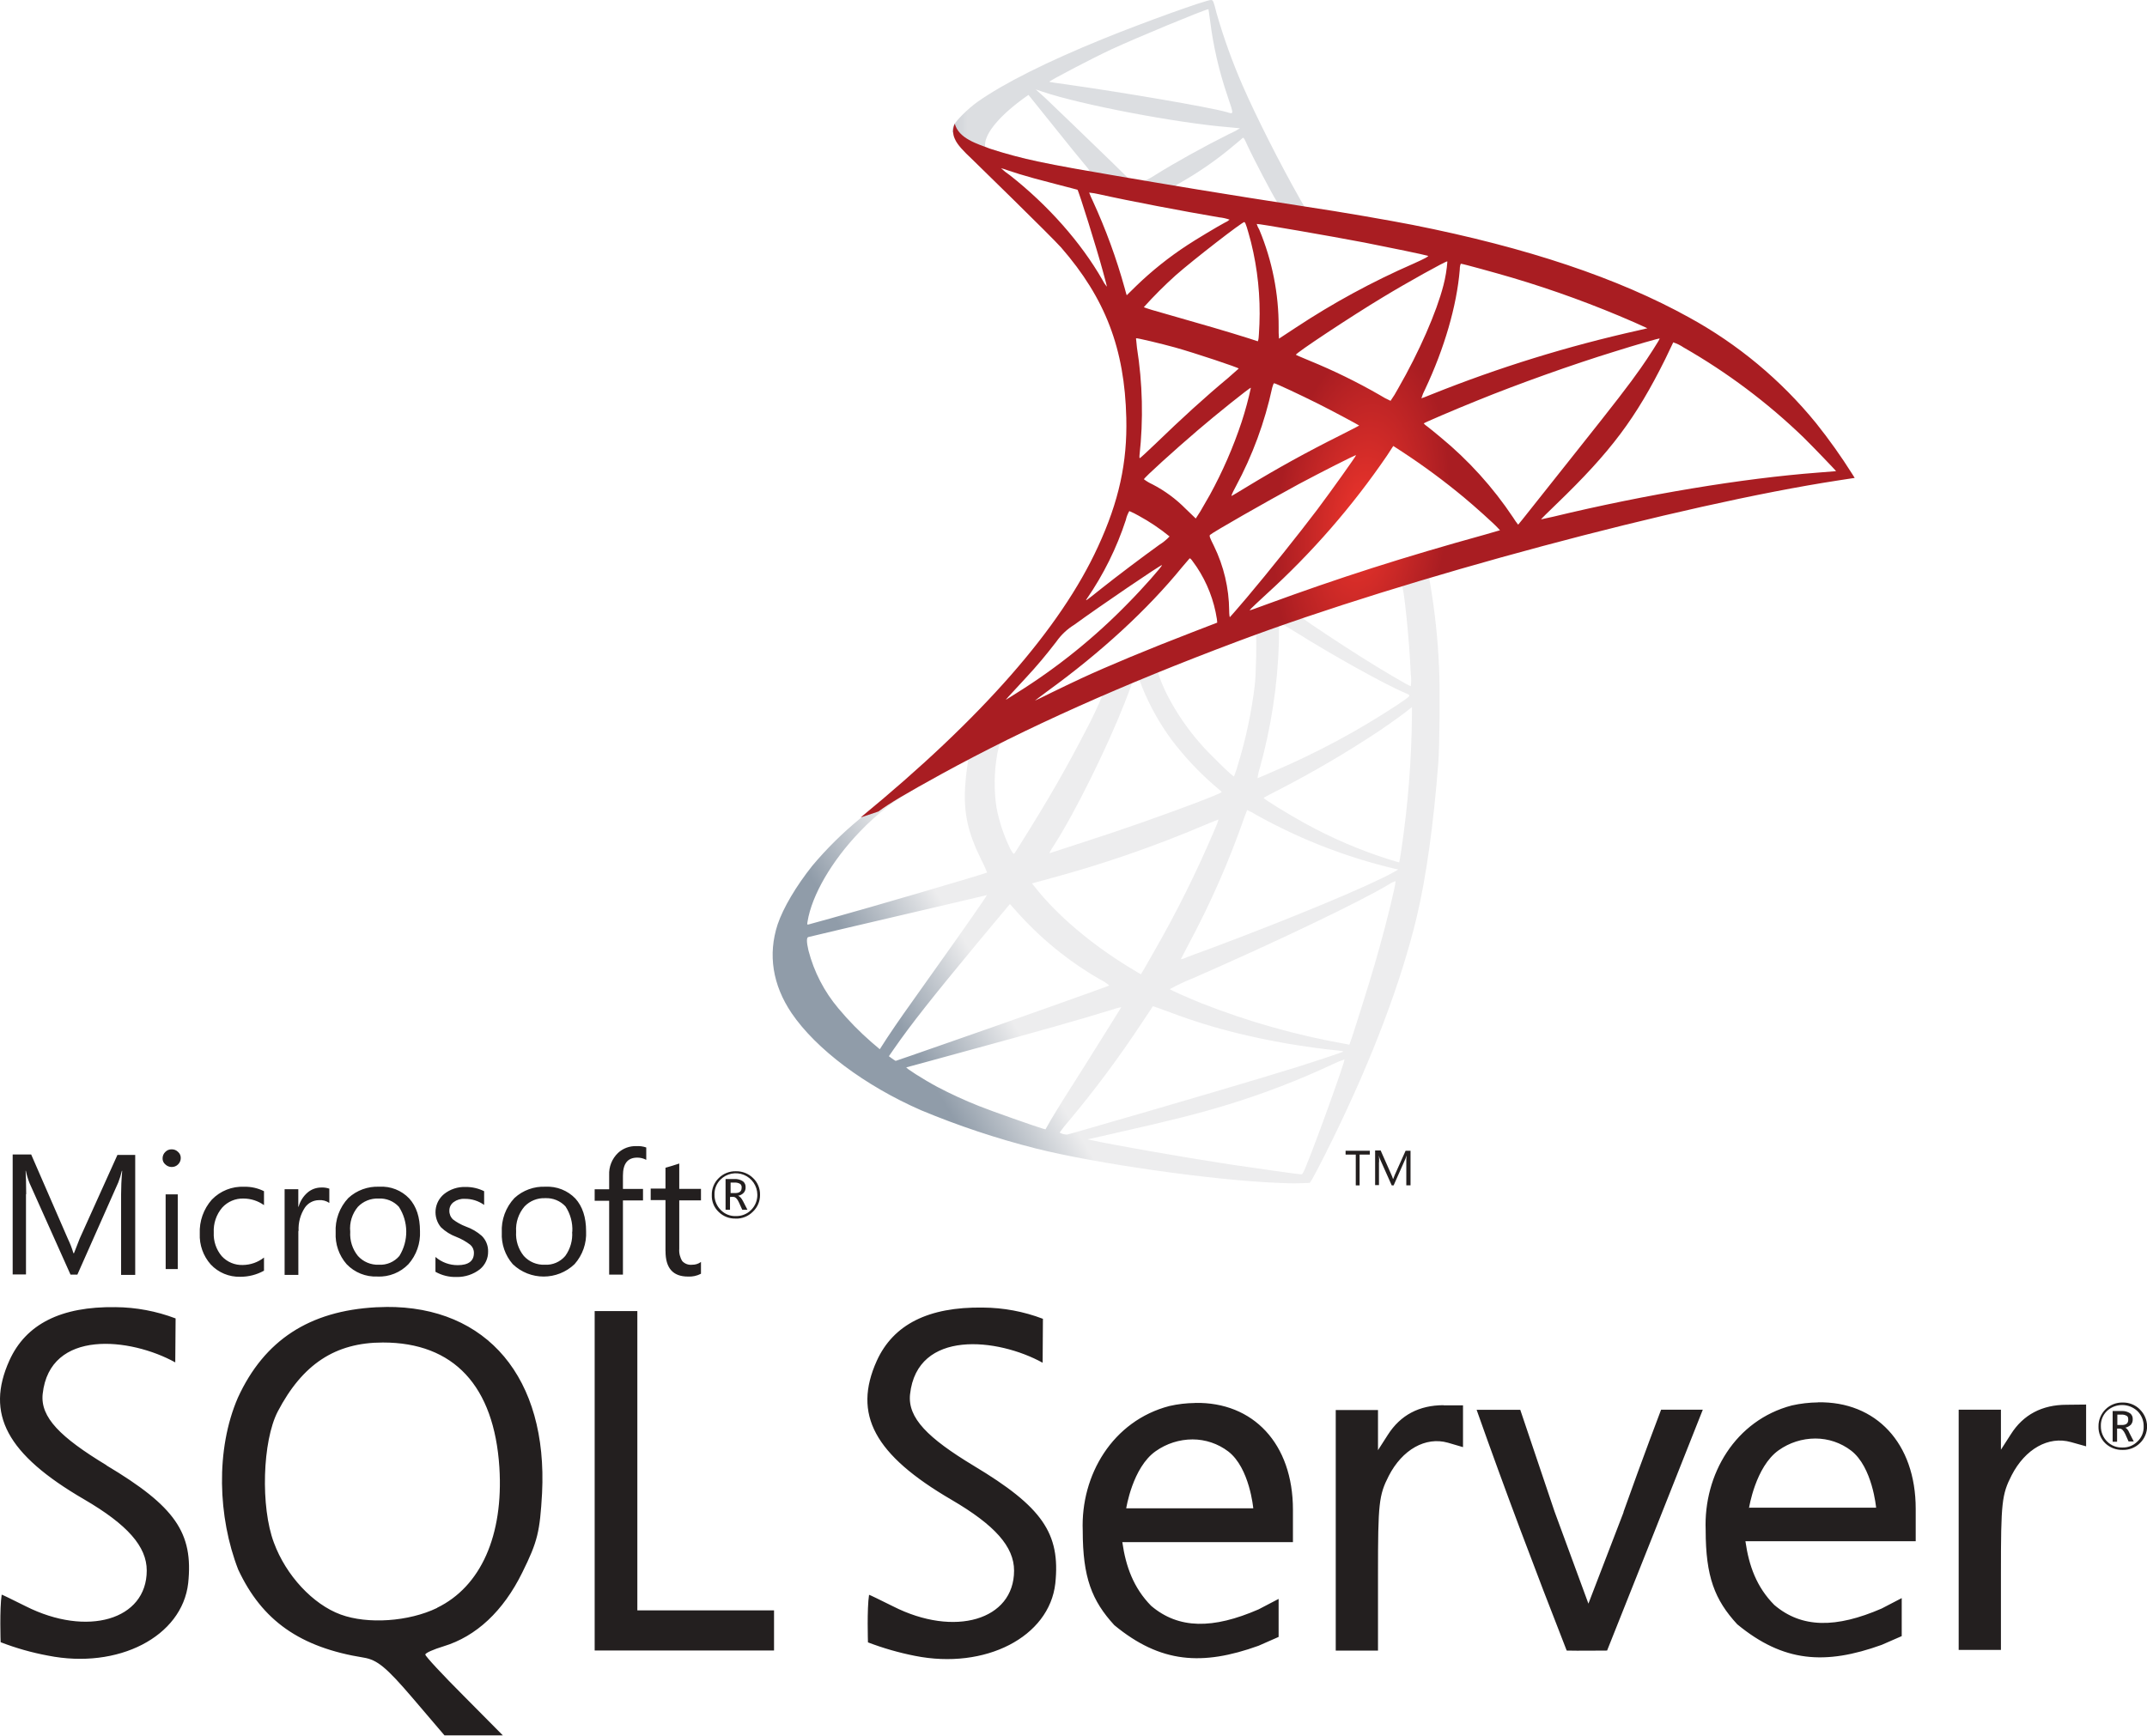
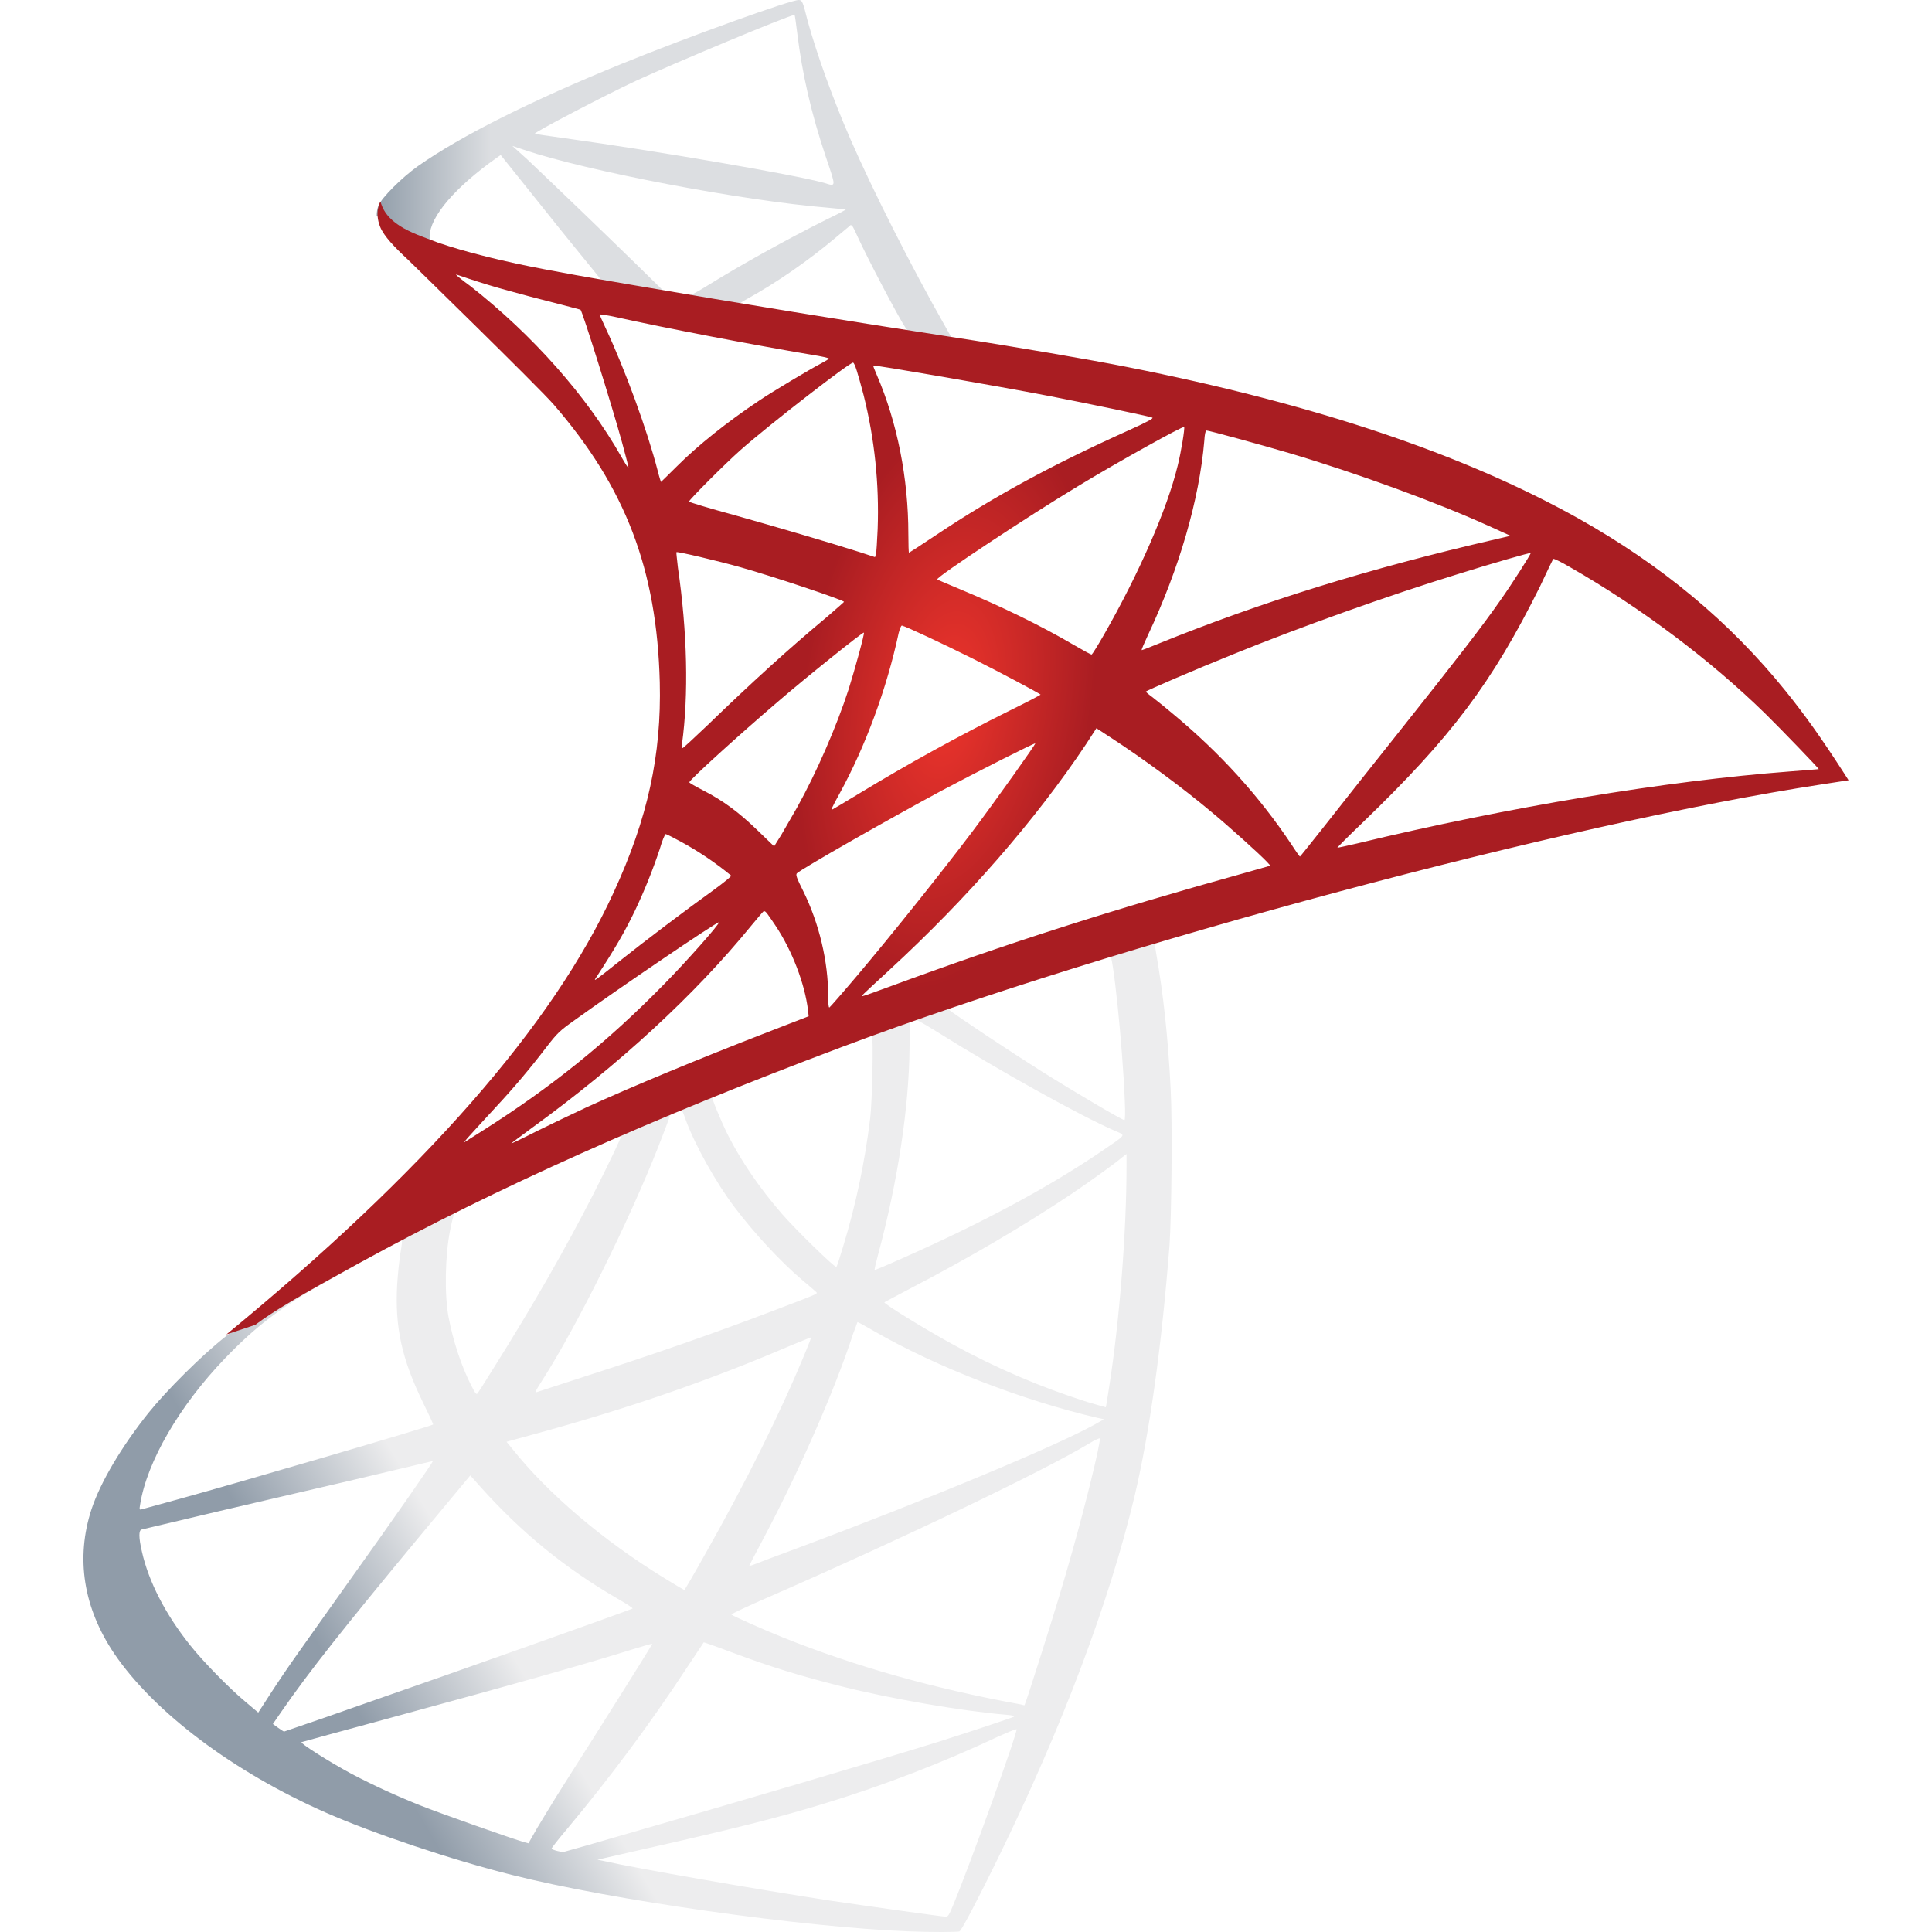
- <svg xmlns="http://www.w3.org/2000/svg" id="Layer_1" data-name="Layer 1" viewBox="0 0 508.13 410.82">
+ <svg xmlns="http://www.w3.org/2000/svg" viewBox="0 0 128 128">
  <defs>
-     <style>.cls-1{fill:url(#linear-gradient);}.cls-2{fill:url(#linear-gradient-2);}.cls-3{fill:url(#radial-gradient);}.cls-4{fill:#231f1f;}</style>
-     <linearGradient id="linear-gradient" x1="-10326.4" y1="-8442.14" x2="-10155.5" y2="-8543.12" gradientTransform="translate(1451.21 1254.9) scale(0.12)" gradientUnits="userSpaceOnUse">
+     <linearGradient id="a" x1="-2901.952" x2="-2061.249" y1="923.573" y2="1420.331" gradientTransform="matrix(.01102 0 0 -.01102 56.808 125.521)" gradientUnits="userSpaceOnUse">
      <stop offset="0" stop-color="#909ca9" />
      <stop offset="1" stop-color="#ededee" />
    </linearGradient>
-     <linearGradient id="linear-gradient-2" x1="-10322.56" y1="-10345.3" x2="-10185.06" y2="-10345.3" gradientTransform="translate(1451.21 1254.9) scale(0.12)" gradientUnits="userSpaceOnUse">
+     <linearGradient id="b" x1="-2882.7" x2="-2206.249" y1="10288.81" y2="10288.81" gradientTransform="matrix(.01102 0 0 -.01102 56.808 125.521)" gradientUnits="userSpaceOnUse">
      <stop offset="0" stop-color="#939fab" />
      <stop offset="1" stop-color="#dcdee1" />
    </linearGradient>
-     <radialGradient id="radial-gradient" cx="-3411.78" cy="-6056.26" r="182.56" gradientTransform="matrix(-0.11, -0.02, 0.03, -0.23, 128.7, -1338.2)" gradientUnits="userSpaceOnUse">
+     <radialGradient id="c" cx="-14217.448" cy="7277.705" r="898.12" gradientTransform="matrix(-.01059 -.0016 -.00321 .02118 -64.462 -130.43)" gradientUnits="userSpaceOnUse">
      <stop offset="0" stop-color="#ee352c" />
      <stop offset="1" stop-color="#a91d22" />
    </radialGradient>
  </defs>
-   <path class="cls-1" d="M344.5,130.81l-56.12,18.32-48.82,21.55-13.66,3.61c-3.47,3.31-7.12,6.66-11.07,10.05-4.32,3.73-8.35,7.13-11.45,9.59a85.76,85.76,0,0,0-11.11,11c-3.86,4.84-6.91,10-8.23,13.92-2.33,7.12-1.19,14.33,3.31,21,5.77,8.48,17.26,17.14,30.67,23a195.68,195.68,0,0,0,27,9c14.38,3.64,42.2,7.59,57.52,8.18a64.49,64.49,0,0,0,7.42,0c.34-.21,2.71-4.75,5.47-10.39,9.42-19.21,16.2-37.24,19.89-52.64,2.21-9.33,3.95-21.75,5.09-36.47.3-4.12.43-17.9.17-22.57a158.16,158.16,0,0,0-2.12-19.89,4.75,4.75,0,0,1-.13-1.74c.17-.13.68-.3,7.6-2.29l-1.4-3.31Zm-12.81,7.51c.51,0,1.86,13,2.2,21.25a10.83,10.83,0,0,1,0,2.88c-.34,0-7.17-4-12-7.08-4.25-2.67-12.3-8-13.58-9-.42-.3-.38-.34,3.1-1.53C317.22,142.81,331.22,138.32,331.69,138.32Zm-28.59,9.42c.38,0,1.36.55,3.69,2,8.74,5.47,20.61,12.09,25.7,14.29,1.57.68,1.74.43-1.86,2.89a185.13,185.13,0,0,1-29.14,15.65c-2.08.93-3.82,1.65-3.86,1.65a10.57,10.57,0,0,1,.51-2.33,125.38,125.38,0,0,0,4.54-29.82c0-4.24,0-4.24.42-4.37-.08.05,0,.05,0,.05ZM297.2,150c.26.26.09,9.76-.25,12.35a107.7,107.7,0,0,1-3.9,18.45,27.48,27.48,0,0,1-1,3c-.17.21-6-5.48-7.89-7.68a57.51,57.51,0,0,1-7.8-11.37,36.11,36.11,0,0,1-2.38-5.77c.68-.46,23-9.12,23.2-9Zm-27.74,10.9a.14.14,0,0,1,.13.05,7.64,7.64,0,0,1,.64,1.52,57.53,57.53,0,0,0,7,12.6,71.21,71.21,0,0,0,9.8,10.56c1,.85,1.95,1.66,2.07,1.78s.34.22-6.57,2.85c-8,3-16.75,6.1-26.76,9.33-2.39.77-4.78,1.54-7.17,2.33-.38.13-.26-.09.85-1.82,5-7.77,12.51-23,16.75-33.77.72-1.86,1.44-3.73,1.57-4.15a1.54,1.54,0,0,1,.93-1.11,4.81,4.81,0,0,1,.72-.17ZM261,164.4a91.69,91.69,0,0,1-4.15,8.78c-4.12,8-8.62,15.91-14.64,25.5-1,1.65-2,3.18-2.12,3.35s-.3.21-1-1.11a38.72,38.72,0,0,1-3.27-9.84,39.54,39.54,0,0,1,.21-12.64c.55-2.63.51-2.58,1.78-3.22,5.43-2.76,23-11,23.16-10.82Zm73.17,3v1.78a231.58,231.58,0,0,1-2.5,31.9c-.26,1.66-.47,3-.51,3.06s-1.23-.34-2.68-.77A109.72,109.72,0,0,1,309,195c-4.11-2.25-10.09-5.94-9.92-6.11s1.82-1,3.9-2.08a249.32,249.32,0,0,0,23.2-13.62c2.59-1.73,6.49-4.53,7.34-5.3l.68-.51ZM229,179.93c.17,0,.13.34-.13,1.86-.17,1.11-.38,3.14-.46,4.54-.35,6.2.67,10.78,3.73,17a33.57,33.57,0,0,1,1.48,3.23c-.3.25-28.37,8.48-37.2,10.9l-5.09,1.4c-.29.08-.34,0-.21-.68,1-6.24,5.73-14.38,12.34-21.25a55.2,55.2,0,0,1,14-10.69c4.33-2.46,11-6.15,11.49-6.32,0,0,0,0,.09,0Zm66.17,11.83a17.7,17.7,0,0,1,2.29,1.23,127.49,127.49,0,0,0,32.49,12.64l1,.21-1.36.77c-5.64,3.14-24.17,10.86-43.13,17.94-2.76,1-5.47,2-6,2.25a2.79,2.79,0,0,1-1,.29s.77-1.52,1.74-3.35a208.67,208.67,0,0,0,13.36-30.41c.34-.8.55-1.53.6-1.57ZM288.38,194a11,11,0,0,1-.72,1.95,267.9,267.9,0,0,1-14.72,29.65c-1.57,2.8-2.88,5.05-2.92,5.05s-1.32-.77-2.85-1.7c-9-5.52-17-12.3-22.18-18.88l-.76-.93,3.86-1.06a279,279,0,0,0,37.24-12.85C287,194.52,288.34,194,288.38,194Zm41.91,14.63h0c0,1-2.12,9.71-3.9,16-1.49,5.31-2.76,9.46-5.09,16.8-1,3.22-1.91,5.9-1.95,5.9a3.32,3.32,0,0,1-.56-.13,177.31,177.31,0,0,1-34.48-9.71c-3-1.19-7.21-3.1-7.46-3.31a47.42,47.42,0,0,1,5.68-2.68c19.3-8.44,39.32-18,46.19-22.14a5.65,5.65,0,0,1,1.57-.76Zm-96.75,3.31c.08.08-5.3,7.85-12.85,18.41-2.63,3.69-5.69,8-6.83,9.63S211,244.1,210,245.63l-1.78,2.76-1.91-1.62a70.43,70.43,0,0,1-7.89-8.05,34.77,34.77,0,0,1-7.08-13.7c-.47-2-.47-3.06-.05-3.18.64-.17,12-2.85,22.57-5.31,5.89-1.35,12.72-3,15.18-3.56s4.46-1.06,4.5-1.06ZM239,214l1.36,1.52a79.45,79.45,0,0,0,19.89,16.29,11.09,11.09,0,0,1,2.29,1.49c-.3.21-26.21,9.41-38.22,13.57-6.74,2.37-12.3,4.28-12.34,4.28a7.42,7.42,0,0,1-.85-.55l-.76-.55,1.23-1.78c4-5.77,9-12.09,19.89-25.24l7.51-9Zm33.85,24.22c0-.05,1.9.63,4.19,1.48a137,137,0,0,0,15.74,4.88,175,175,0,0,0,23.8,4.11c.93.09,1.44.17,1.27.3s-6.53,2.25-11.11,3.69c-7.3,2.29-29.57,8.87-47.72,14.08-3.35,1-6.24,1.78-6.41,1.83a3.4,3.4,0,0,1-1.82-.47,31.38,31.38,0,0,1,2.25-2.84,252.31,252.31,0,0,0,17.22-23.16c1.4-2.12,2.59-3.86,2.59-3.9Zm-7.47.21s-3,4.88-8.23,13.19c-2.25,3.52-4.75,7.51-5.64,8.91s-2.12,3.48-2.84,4.66l-1.23,2.17-.64-.17c-1.52-.43-12.26-4.2-15.1-5.35a102.55,102.55,0,0,1-9.88-4.54c-3.39-1.82-7.63-4.54-7.3-4.62.09,0,5.9-1.61,12.9-3.52,18.58-5.05,28.88-8,35.63-10.09a16.59,16.59,0,0,1,2.33-.64Zm52.81,12.38h0c.17.43-6.7,19.52-9.2,25.54-.56,1.36-.77,1.69-1.06,1.65-.73,0-10.69-1.44-16.76-2.33-10.56-1.61-28.29-4.71-32.74-5.73l-1-.21,6.32-1.44c13.57-3.06,20.1-4.71,26.72-6.75a187.87,187.87,0,0,0,25-9.62,21.25,21.25,0,0,1,2.72-1.11Z" />
-   <path class="cls-2" d="M286.64,0c-.93-.12-16,5.3-25.7,9.25-13.11,5.34-23.29,10.43-29.56,14.84-2.34,1.66-5.26,4.59-5.73,5.73a3.92,3.92,0,0,0-.25,1.44l5.68,5.39L244.61,41l32.19,5.76,36.82,6.32.38-3.18c-.13,0-.21,0-.34,0l-4.83-.76-1-1.74c-5-8.82-10.52-19.77-13.74-27.15A139.4,139.4,0,0,1,287.92,3.1c-.73-2.89-.81-3.05-1.28-3.1ZM286,2.17H286s.21,1.23.38,2.63a89.15,89.15,0,0,0,4.11,17.85c1.57,4.67,1.57,4.41-.25,3.86C285.92,25.32,266.54,22,252.5,20c-2.25-.29-4.16-.59-4.16-.63-.17-.17,10.14-5.56,14.68-7.68C268.83,9,284.78,2.38,286,2.17Zm-40.88,19,1.65.55c9,3.05,31.6,7.38,44.07,8.4,1.4.12,2.59.25,2.63.25a20.4,20.4,0,0,1-2.67,1.4c-6,3-12.64,6.7-17.22,9.55a18.07,18.07,0,0,1-2.76,1.52c-.17,0-1.06-.17-2-.29l-1.7-.26-4.24-4.16c-7.47-7.25-13.32-12.85-15.57-15Zm-1.7,1.31,6,7.47c3.27,4.11,6.57,8.14,7.3,9a13.08,13.08,0,0,1,1.27,1.66c-.17.12-8.65-1.53-13.15-2.55s-6.53-1.57-9.37-2.46l-2.34-.76v-.6c.05-2.84,3.65-7.08,9.76-11.41l.55-.38Zm50.81,10.18c.17,0,.38.38.89,1.53,1.45,3.18,5.94,11.75,7,13.4.34.55.94.6-5-.38-14.38-2.33-19-3.1-19-3.18a4.47,4.47,0,0,1,1-.64,83.23,83.23,0,0,0,12.94-9c1-.8,1.86-1.57,2-1.69s.13-.13.17-.09Z" />
-   <path class="cls-3" d="M226,29.23a4.2,4.2,0,0,0,0,3.69c.56,1.35,2.17,3,4,4.71,0,0,18.88,18.4,21.17,21,10.43,12,15,23.93,15.39,40.3.26,10.52-1.74,19.76-6.7,30.49-8.82,19.26-27.44,40.51-56.16,64.09l4.2-1.4c2.72-2,6.41-4.19,15.06-8.95,20-10.94,42.46-21,70-31.34,39.7-14.93,105-32.41,142.13-38.09l3.86-.59-.59-.94a132.23,132.23,0,0,0-8.53-12,101.83,101.83,0,0,0-30.11-25.07C383,65.87,361.5,58.62,334.28,53.23c-5.14-1-16.42-3-25.58-4.36-19.43-3-32-5.09-45.81-7.47-5-.85-12.39-2.12-17.31-3.18a110.31,110.31,0,0,1-11.23-3c-3.06-1.19-7.47-2.38-8.4-6Zm10.94,10.6a11.8,11.8,0,0,1,1.61.51c1.61.55,3.69,1.19,6.15,1.87q2.79.76,5.6,1.48c2.55.64,4.67,1.23,4.71,1.23.3.3,4.58,14,6,19.26.55,2,1,3.69.94,3.69a8.58,8.58,0,0,1-1.07-1.66c-5-8.74-12.8-17.6-21.88-24.73a17.46,17.46,0,0,1-2.08-1.65Zm20.87,5.77a17.49,17.49,0,0,1,2.29.38c7.21,1.61,20.15,4.07,28.42,5.47A10.51,10.51,0,0,1,291,52a3.92,3.92,0,0,1-1.15.72c-1.4.73-7,4.08-8.9,5.35a81.9,81.9,0,0,0-12,9.58c-1.23,1.23-2.29,2.25-2.29,2.25s-.25-.72-.46-1.61a137.12,137.12,0,0,0-7.6-20.78,19.77,19.77,0,0,1-.84-1.95c0,.08,0,0,0,0Zm36.73,7c.25.08.68,1.52,1.53,4.71a69.19,69.19,0,0,1,2,19.42c-.08,1.78-.17,3.44-.25,3.65l-.13.42-2.2-.72c-4.54-1.44-11.92-3.6-18.24-5.38-3.61-1-6.53-1.87-6.53-2a101.94,101.94,0,0,1,7.5-7.5c4.29-3.78,15.91-12.77,16.29-12.64Zm2.93.42c.12-.13,17.56,2.89,25.49,4.41,5.89,1.15,14.46,2.93,15,3.14.26.09-.64.6-3.48,1.87a184.15,184.15,0,0,0-27.78,15.1c-2.16,1.44-4,2.63-4,2.63a24.52,24.52,0,0,1-.08-2.72,59.39,59.39,0,0,0-4.58-23.07A5.9,5.9,0,0,1,297.42,53Zm45.08,8.91a31.47,31.47,0,0,1-.93,5.6C340,73.85,335.93,83.22,330.88,92a27.12,27.12,0,0,1-1.78,2.89,19,19,0,0,1-2.54-1.36,137.88,137.88,0,0,0-16.63-8.14c-1.7-.72-3.18-1.32-3.22-1.4-.3-.26,13.36-9.29,20.57-13.62,5.72-3.48,15.05-8.65,15.22-8.48Zm3.23.51c.38,0,8.1,2.12,12.13,3.31a248.52,248.52,0,0,1,28.88,10.56l3.1,1.4-2.16.51a316.14,316.14,0,0,0-48.91,15.14c-1.23.51-2.33.93-2.42.93a11.51,11.51,0,0,1,.89-2.16c4.54-9.63,7.47-19.68,8.19-28.25,0-.81.17-1.44.3-1.44ZM268.87,80.08c.13-.12,6,1.28,9.21,2.17,4.83,1.35,15.09,4.79,15.09,5,0,0-1.14,1-2.5,2.21-5.55,4.62-10.9,9.5-17.3,15.69-1.91,1.83-3.52,3.31-3.61,3.31s-.12-.25-.08-.59a95.8,95.8,0,0,0-.6-25.58C269,81.14,268.83,80.12,268.87,80.08Zm123.9.13c.08.08-2.72,4.5-4.5,7-2.54,3.65-6.28,8.48-14.72,19.09-4.45,5.59-9.46,11.91-11.11,14s-3.1,3.91-3.14,3.91a16.32,16.32,0,0,1-1.19-1.7,87.42,87.42,0,0,0-17.18-19c-1.27-1.06-2.67-2.21-3.13-2.54a4.23,4.23,0,0,1-.85-.73c0-.12,7.21-3.22,12.68-5.42,9.59-3.91,22.65-8.57,32.45-11.58,5.13-1.62,10.6-3.19,10.69-3.1Zm3.26.85a9.51,9.51,0,0,1,2.42,1.19,143.51,143.51,0,0,1,28.38,21.29c2.24,2.2,7.8,8,7.71,8s-2,.17-4.24.34c-17.85,1.36-40.71,5.14-62.69,10.44-1.48.34-2.8.63-2.88.63s1.57-1.65,3.65-3.64C381.27,106.89,387.17,99,394.12,85c1-2.07,1.83-3.85,1.91-4Zm-94.46,9.67c.6.13,6.11,2.71,10.27,4.79,3.82,1.91,9.54,5,9.84,5.22,0,0-2,1.1-4.5,2.33-8,4-14.8,7.76-21.93,12.09-2,1.23-3.73,2.25-3.77,2.25s-.13-.17,1-2.25a88.92,88.92,0,0,0,8.61-23.37c.17-.64.34-1.06.46-1.06Zm-5.51,1a81.3,81.3,0,0,1-2.21,8.18,104.43,104.43,0,0,1-7.5,17.22c-.68,1.19-1.7,2.93-2.25,3.91L283,122.75l-2.38-2.29a31.11,31.11,0,0,0-7.89-5.81,10.78,10.78,0,0,1-2-1.19c0-.34,7.25-6.91,12.81-11.66,4-3.44,12.38-10.18,12.51-10Zm33.72,13.87,2.08,1.35a160.2,160.2,0,0,1,14.63,10.82c2.42,2,7.08,6.19,8,7.21l.51.55-3.44,1c-19.43,5.38-34.44,10.18-52,16.62-1.95.72-3.6,1.32-3.73,1.32s-.47.21,3.9-3.82a185.87,185.87,0,0,0,28.5-32.74l1.49-2.29Zm-8.87,2.2c.09.09-5.72,8.27-9.2,12.9-4.16,5.51-11.54,14.76-16.63,20.78-2.12,2.5-3.94,4.58-4,4.62s-.17-.59-.17-1.57a35.58,35.58,0,0,0-3.6-15.27c-1-2-1.15-2.41-.93-2.63.8-.72,13.15-7.76,20.95-12,5.26-2.8,13.49-7,13.61-6.87ZM267.3,121a19.56,19.56,0,0,1,2.21,1.1A47.12,47.12,0,0,1,276.8,127a12.23,12.23,0,0,1-2.46,2c-4,2.88-10.13,7.51-13.7,10.35-3.73,3-3.86,3.05-3.43,2.42a72.78,72.78,0,0,0,9.24-18.67,7.29,7.29,0,0,1,.85-2.16Zm14.3,11.2c.21,0,.46.34,1.61,2A30.67,30.67,0,0,1,288,146.55l.08.85-5.81,2.24c-10.39,4-20,8-26.47,11-1.82.85-5,2.37-7.08,3.39s-3.77,1.87-3.77,1.83,1.31-1,2.92-2.21c12.69-9.2,23.67-19.3,31.9-29.39.89-1.06,1.7-2,1.78-2.08ZM275,133.78c.17.17-4.66,5.64-8,9A140.64,140.64,0,0,1,240.71,164l-2.55,1.61c-.29.17.09-.25,4.5-5,2.8-3,4.92-5.56,7.34-8.7a14.39,14.39,0,0,1,4.24-4C260.47,143.37,274.85,133.61,275,133.78Z" />
-   <path class="cls-4" d="M91.35,309.41c-.78,0-1.57.07-2.34.07-15.8.85-26.46,7.8-32.7,21.38-5.33,12.29-4.74,28.34.06,40.7C62,383.64,71,390,86.08,392.42c3.19.52,5.33,2.27,11.51,9.49l7.6,8.91H119l-9.17-9.25c-5.07-5.07-9.17-9.48-9.17-9.87s1.94-1.23,4.29-1.95c7.74-2.34,14.16-8.32,18.66-17.48,3.64-7.36,4.16-9.63,4.68-18.78,1.37-27.25-13-44.28-36.92-44.09Zm12.09,71.25c-6.71,3.25-16.45,3.9-22.81,1.56-6.57-2.41-12.94-9.24-15.8-17-3.19-8.45-2.73-24.05.91-31.07,5.85-11.18,13.59-16.33,24.89-16.33,16.78,0,26.32,10.28,27.56,29.58,1,16.12-4.41,28.21-14.74,33.22Zm238.23-48c-5.79,0-10.22,2.34-13.2,7l-2.34,3.65v-9.5h-10v56.95h10v-18.2c0-16.65.21-18.59,2.54-23.15,3.2-6.24,8.72-9.36,14-7.87l3.58,1.05V332.7h-4.62v0Zm-58.82-.52a28.49,28.49,0,0,0-6.11.72c-13.4,3.5-21,16.32-20.49,29.51,0,11.05,2.15,16.57,7.48,22.37,10.92,9,20.8,9.67,34.13,4.87,2.27-1,4.75-2.09,4.75-2.09v-9L297.86,381c-10.79,4.69-18.91,4.69-25.42-.84-4.15-4.22-6-9.29-6.82-15.08H306v-7.68c0-15.65-9.42-25.53-23.14-25.28Zm-16.32,25s1.49-9.76,7-13.6a15.15,15.15,0,0,1,8.71-2.78,14,14,0,0,1,8.45,2.85c5.07,3.9,5.92,13.46,5.92,13.46h-30.1v.07ZM25.18,346.86C14.32,340.28,9.51,335.54,10.1,330c1.68-15.47,20.8-13.33,31.38-7.47l.08-10.41a41,41,0,0,0-14.24-2.67c-12.87-.19-21.19,4-25.09,12.61-5.72,12.68-.65,22.23,17.67,32.89,10.29,6,14.83,11.18,14.83,16.85,0,11.7-14.11,15.79-28.66,8.45-3-1.5-5.54-2.74-5.67-2.74-.52,3.32-.25,11.26-.25,11.26a62.81,62.81,0,0,0,11.18,3.17c16.64,3.32,31.78-4.49,33.21-17.16,1.24-11.9-3.06-18.14-19.36-27.88ZM430.27,332a30,30,0,0,0-6.19.72c-13.38,3.5-20.92,16.32-20.4,29.52,0,11,2.14,16.5,7.47,22.29,10.92,9,20.8,9.69,34.19,4.87,2.27-1,4.74-2.07,4.74-2.07v-9l-4.75,2.47c-10.8,4.68-18.93,4.68-25.41-.85-4.18-4.22-6-9.23-6.83-15.08h40.3v-7.68c0-15.58-9.43-25.47-23.14-25.21Zm-16.33,25s1.51-9.75,7-13.66a15.06,15.06,0,0,1,8.7-2.79,13.91,13.91,0,0,1,8.46,2.86c5.07,3.9,5.92,13.52,5.92,13.52H414V357ZM230.45,347c-10.86-6.56-15.66-11.32-15.07-16.91,1.68-15.48,20.79-13.33,31.38-7.48l.07-10.4a40.54,40.54,0,0,0-14.24-2.66c-12.86-.19-21.18,4-25.09,12.62-5.71,12.67-.58,22.22,17.69,32.88,10.27,6,14.81,11.11,14.81,16.78,0,11.7-14.1,15.85-28.66,8.44-3-1.49-5.51-2.72-5.66-2.72-.52,3.32-.26,11.26-.26,11.26A68,68,0,0,0,216.53,392c16.65,3.33,31.8-4.47,33.23-17.14C251,363,246.7,356.75,230.45,347Zm258.64-14.44c-5.78,0-10.26,2.34-13.19,7l-2.34,3.64v-9.48h-10V390.6h10V372.4c0-16.64.2-18.59,2.53-23.14,3.21-6.24,8.72-9.36,14.05-7.86l3.58,1v-9.89ZM150.84,346.66V310.38h-10.1v80.35h42.45v-9.49H150.84V346.66ZM384.25,358l-8.32,21.64-8-21.76-8.13-24.13H349.47c6.7,19,14,38.29,21.32,57,3.18.07,6.37,0,9.56,0l11.23-28.21L403,333.73h-9.87s-4.36,11.44-8.91,24.24ZM174.09,288.49a5.52,5.52,0,0,0,4.1-1.64,5.4,5.4,0,0,0,1.69-4,5.32,5.32,0,0,0-1.69-4,5.63,5.63,0,0,0-4-1.57,5.54,5.54,0,0,0-4.1,1.63,5.41,5.41,0,0,0-1.63,4,5.22,5.22,0,0,0,1.63,4,5.48,5.48,0,0,0,4,1.57Zm-3.57-9.24a5.11,5.11,0,0,1,8.72,3.58,5,5,0,0,1-1.49,3.63,4.89,4.89,0,0,1-3.58,1.43,4.73,4.73,0,0,1-3.58-1.43,5,5,0,0,1-1.49-3.63A4.82,4.82,0,0,1,170.52,279.25Zm2.4,4.1h.66c.46,0,.92.45,1.3,1.3l.79,1.75h1.23l-1-1.95c-.4-.78-.79-1.24-1.24-1.36a2.43,2.43,0,0,0,1.36-.72,1.81,1.81,0,0,0,.44-1.3,1.66,1.66,0,0,0-.58-1.38,3.28,3.28,0,0,0-2.09-.57h-2.07v7.28h1.05v-3Zm0-3.39h.91a2.33,2.33,0,0,1,1.37.33,1,1,0,0,1,.32.91c0,.84-.53,1.24-1.49,1.24h-1.12V280ZM6.2,282.7c0-2.53-.08-4.42-.14-5.53h.06A16.66,16.66,0,0,0,7,280.11l9.69,21.64h1.62L28,279.91a19.78,19.78,0,0,0,.84-2.73h.08c-.19,2.16-.26,4-.26,5.53v19.11H32v-28.4H27.79l-8.91,19.75c-.33.79-.78,2-1.37,3.51h-.13a22.13,22.13,0,0,0-1.3-3.37l-8.7-20H3v28.4H6.15v-19Zm33,.05h2.87v17.69H39.21Zm1.44-6.48a2.05,2.05,0,0,0,1.49-.6,2.08,2.08,0,0,0,.65-1.49,1.86,1.86,0,0,0-.65-1.49,2.05,2.05,0,0,0-1.5-.6,2,2,0,0,0-1.49.6,2.08,2.08,0,0,0-.66,1.49,1.78,1.78,0,0,0,.66,1.49,2.15,2.15,0,0,0,1.49.6Zm21.84,24.56v-3.12a8.26,8.26,0,0,1-5,1.76,6.46,6.46,0,0,1-5-2.09,8.07,8.07,0,0,1-1.89-5.59,8.44,8.44,0,0,1,2-5.91,6.56,6.56,0,0,1,5.07-2.14,8.36,8.36,0,0,1,4.82,1.56V282a9.87,9.87,0,0,0-4.68-1.05A10,10,0,0,0,50.13,284a11.42,11.42,0,0,0-2.85,8.05,10.33,10.33,0,0,0,2.59,7.29,9.22,9.22,0,0,0,7,2.92,11.45,11.45,0,0,0,5.59-1.43Zm8.19-9.43a9.19,9.19,0,0,1,1.49-5.52,4.08,4.08,0,0,1,3.32-1.76,3.8,3.8,0,0,1,2.46.66V281.4a5,5,0,0,0-1.94-.27,5,5,0,0,0-3.13,1.12,6.83,6.83,0,0,0-2.2,3.43H70.6v-4.15H67.36v20.28h3.25V291.4Zm18.66,10.81a9.62,9.62,0,0,0,7.34-2.94,11,11,0,0,0,2.73-7.8c0-3.31-.84-5.85-2.54-7.74a9,9,0,0,0-7.08-2.79,10.15,10.15,0,0,0-7.34,2.67,11.06,11.06,0,0,0-3,8.18,10.55,10.55,0,0,0,2.59,7.48,9.46,9.46,0,0,0,7.28,2.93Zm-4.62-16.52a6.37,6.37,0,0,1,4.87-1.95,6.06,6.06,0,0,1,4.82,1.95,10.87,10.87,0,0,1,.12,11.64,5.93,5.93,0,0,1-4.87,2.08,6.32,6.32,0,0,1-4.94-2.08,8.25,8.25,0,0,1-1.82-5.73,7.93,7.93,0,0,1,1.82-5.91Zm28.92,14.75a5.31,5.31,0,0,0,1.89-4.16,5.05,5.05,0,0,0-1.49-3.7,11.4,11.4,0,0,0-3.78-2.21,12.12,12.12,0,0,1-3.05-1.69,2.76,2.76,0,0,1-.85-2.09,2.45,2.45,0,0,1,1-2,4,4,0,0,1,2.61-.78,7.71,7.71,0,0,1,4.62,1.44V282a9.57,9.57,0,0,0-4.36-1,7.72,7.72,0,0,0-5.14,1.69,5.57,5.57,0,0,0-.72,7.85,10.52,10.52,0,0,0,3.64,2.28,13.51,13.51,0,0,1,3.32,1.88,2.49,2.49,0,0,1,.84,1.94c0,1.89-1.3,2.87-3.83,2.87a8,8,0,0,1-5.27-1.94v3.51a9.55,9.55,0,0,0,5,1.23,8.76,8.76,0,0,0,5.59-1.88Zm15.47-19.5a10.18,10.18,0,0,0-7.34,2.67,11.1,11.1,0,0,0-3,8.18,10.6,10.6,0,0,0,2.59,7.48,10.58,10.58,0,0,0,14.63,0,10.87,10.87,0,0,0,2.73-7.79c0-3.32-.85-5.86-2.53-7.74a9.16,9.16,0,0,0-7.08-2.8Zm6.31,10.66a8.72,8.72,0,0,1-1.63,5.73,5.91,5.91,0,0,1-4.87,2.08,6.32,6.32,0,0,1-4.94-2.08,8.25,8.25,0,0,1-1.82-5.73,8.36,8.36,0,0,1,2-6,6.41,6.41,0,0,1,4.88-1.95,6.16,6.16,0,0,1,4.8,1.95,9.91,9.91,0,0,1,1.62,6Zm8.78,10.15h3.24V284.19h4.75v-2.73h-4.75v-3.13c0-2.85,1.11-4.28,3.39-4.28a4.45,4.45,0,0,1,2.13.53v-2.93a5.94,5.94,0,0,0-2.34-.32,6.05,6.05,0,0,0-4.35,1.62,6.82,6.82,0,0,0-2.09,5.26v3.33h-3.43v2.73h3.43v17.49Zm13.32-5.54c0,4,1.75,6,5.33,6a5.89,5.89,0,0,0,3.06-.67v-2.79a3.4,3.4,0,0,1-2.09.66,2.75,2.75,0,0,1-2.33-.85,4.78,4.78,0,0,1-.72-2.92V284.18h5.14v-2.73h-5.14v-6c-1.12.38-2.22.71-3.26,1v4.93H154v2.73h3.5v12Zm348.87,37.38a5.61,5.61,0,0,0-4-1.56,5.59,5.59,0,0,0-5.73,5.66,5.35,5.35,0,0,0,1.62,4,5.74,5.74,0,0,0,4.1,1.56,5.59,5.59,0,0,0,4.1-1.62,5.49,5.49,0,0,0,1.68-4,5.64,5.64,0,0,0-1.75-4Zm-.53,7.68a4.78,4.78,0,0,1-3.57,1.41,4.84,4.84,0,0,1-3.58-1.41,5.07,5.07,0,0,1-1.49-3.65,4.78,4.78,0,0,1,1.43-3.58,5.29,5.29,0,0,1,7.21,0,4.91,4.91,0,0,1,1.49,3.58A4.67,4.67,0,0,1,505.86,341.27ZM502.94,338a2.79,2.79,0,0,0,1.37-.71,1.86,1.86,0,0,0,.44-1.32,1.64,1.64,0,0,0-.58-1.36,3.29,3.29,0,0,0-2.08-.57H500v7.27h1.05V338.2h.64c.45,0,.9.45,1.3,1.3l.78,1.75H505l-1-1.95c-.34-.85-.73-1.24-1.12-1.36Zm-.71-.65h-1.12v-2.46H502a2.24,2.24,0,0,1,1.37.32c.26.19.32.44.32.91,0,.84-.52,1.23-1.49,1.23ZM320.87,280.62h.91v-7.28h2.41v-.91h-5.73v.91h2.41v7.28Zm5.52-5.47a11.49,11.49,0,0,0-.06-1.62,4.25,4.25,0,0,0,.26.84l2.79,6.25h.45l2.8-6.31c.08-.19.14-.44.26-.78-.06.65-.06,1.17-.06,1.57v5.51h1v-8.18h-1.17l-2.53,5.65c-.06.2-.26.59-.39,1h-.07a6.82,6.82,0,0,0-.38-1l-2.53-5.72h-1.31v8.2h.91v-5.47Z" />
+   <path fill="url(#a)" d="m79.363 59.755-25.634 8.37-22.3 9.842-6.24 1.648a135.666 135.666 0 0 1-5.057 4.592c-1.976 1.704-3.816 3.255-5.23 4.378-1.57 1.24-3.895 3.565-5.077 5.038-1.764 2.209-3.158 4.553-3.759 6.355-1.066 3.255-.542 6.549 1.511 9.591 2.636 3.875 7.886 7.828 14.008 10.52 3.12 1.377 8.37 3.14 12.324 4.127 6.567 1.667 19.278 3.47 26.272 3.74 1.414.059 3.313.059 3.39 0 .156-.097 1.241-2.17 2.501-4.746 4.3-8.778 7.4-17.012 9.087-24.046 1.007-4.262 1.801-9.939 2.324-16.662.136-1.88.194-8.177.078-10.308-.175-3.487-.485-6.316-.97-9.086-.077-.408-.096-.776-.057-.796.077-.057.31-.135 3.468-1.046l-.639-1.51zm-5.851 3.43c.233 0 .852 5.947 1.007 9.706.039.795.02 1.318-.02 1.318-.154 0-3.274-1.84-5.501-3.236-1.938-1.22-5.62-3.661-6.2-4.127-.195-.135-.176-.155 1.413-.697 2.693-.91 9.088-2.965 9.3-2.965zm-13.06 4.3c.175 0 .62.252 1.686.911 3.991 2.5 9.417 5.523 11.742 6.53.716.31.794.193-.853 1.318-3.526 2.402-7.924 4.766-13.31 7.149-.95.426-1.745.755-1.764.755-.039 0 .078-.484.233-1.065 1.297-4.825 2.034-9.707 2.073-13.621.02-1.938.02-1.938.194-1.996-.04.02-.02.02 0 .02zm-2.692 1.027c.116.117.038 4.457-.117 5.639a49.361 49.361 0 0 1-1.782 8.428c-.213.717-.407 1.318-.446 1.356-.078.097-2.732-2.5-3.604-3.507-1.511-1.744-2.693-3.487-3.565-5.192-.445-.872-1.143-2.577-1.085-2.635.31-.214 10.521-4.166 10.599-4.089zm-12.672 4.98c.019 0 .038 0 .058.019.039.039.175.35.291.698.62 1.685 2.014 4.165 3.216 5.754 1.318 1.744 3.042 3.605 4.476 4.825.465.387.891.755.949.813.116.117.155.097-3.004 1.299-3.66 1.395-7.652 2.79-12.225 4.262a609.837 609.837 0 0 0-3.274 1.066c-.175.058-.116-.04.387-.834 2.267-3.544 5.715-10.5 7.653-15.422.33-.853.66-1.705.718-1.899.077-.271.174-.368.425-.504.136-.038.272-.077.33-.077zM41.213 75.1c.058.039-.93 2.112-1.899 4.01-1.88 3.663-3.933 7.267-6.684 11.646-.466.755-.91 1.453-.97 1.53-.096.136-.134.097-.445-.503-.659-1.299-1.201-2.965-1.492-4.496-.29-1.511-.232-4.146.098-5.774.25-1.2.232-1.181.813-1.472 2.48-1.26 10.502-5.018 10.58-4.941zm33.422 1.357v.813c0 4.321-.465 10.25-1.143 14.57-.116.756-.213 1.376-.232 1.396 0 0-.562-.155-1.22-.349a49.985 49.985 0 0 1-8.914-3.817c-1.88-1.027-4.61-2.713-4.533-2.79.019-.02.833-.446 1.782-.95 3.798-1.976 7.44-4.107 10.599-6.22 1.182-.794 2.964-2.072 3.351-2.421zm-48.05 5.734c.077 0 .057.155-.059.853a27.507 27.507 0 0 0-.213 2.072c-.155 2.83.31 4.923 1.705 7.79.388.794.698 1.453.678 1.472-.135.117-12.962 3.876-16.992 4.98-1.201.33-2.247.62-2.325.639-.136.04-.155.02-.097-.31.446-2.848 2.616-6.568 5.639-9.707 2.014-2.093 3.623-3.313 6.374-4.882 1.976-1.124 5.018-2.81 5.25-2.887 0-.02.02-.02.04-.02zm30.225 5.406c.02-.02.484.233 1.046.562 4.147 2.403 9.92 4.631 14.841 5.774l.446.097-.62.349c-2.576 1.434-11.044 4.96-19.704 8.195-1.26.465-2.5.93-2.732 1.027-.233.097-.446.155-.446.135 0-.02.349-.697.794-1.53 2.422-4.534 4.863-10.056 6.104-13.892.155-.368.251-.697.27-.717zm-3.08 1.007c.019.02-.136.427-.33.892-1.686 4.088-3.895 8.545-6.724 13.543-.716 1.28-1.317 2.306-1.336 2.306-.02 0-.601-.349-1.299-.775-4.107-2.519-7.75-5.619-10.132-8.622l-.35-.426 1.764-.485c6.316-1.724 11.683-3.584 17.011-5.87.756-.31 1.376-.563 1.395-.563zm19.142 6.685s.02.02 0 0c.02.446-.969 4.437-1.783 7.324-.678 2.422-1.259 4.32-2.325 7.672-.464 1.474-.87 2.693-.89 2.693-.02 0-.136-.018-.253-.057-5.754-1.047-10.908-2.5-15.752-4.437-1.356-.543-3.293-1.415-3.41-1.512-.038-.039 1.124-.581 2.597-1.22 8.816-3.856 17.96-8.235 21.1-10.114.368-.233.658-.349.716-.349zM28.677 96.8c.039.04-2.422 3.585-5.87 8.41-1.202 1.685-2.597 3.661-3.12 4.397a77.468 77.468 0 0 0-1.763 2.597l-.814 1.26-.872-.737c-1.027-.853-2.809-2.674-3.604-3.681-1.666-2.073-2.79-4.263-3.235-6.258-.214-.93-.214-1.396-.02-1.453a1459.3 1459.3 0 0 1 10.308-2.423 861.65 861.65 0 0 0 6.936-1.627c1.124-.271 2.035-.485 2.054-.485zm2.48.95.62.697c2.79 3.12 5.638 5.426 9.087 7.44.62.35 1.085.66 1.046.68-.135.096-11.974 4.3-17.457 6.199a462.501 462.501 0 0 1-5.638 1.957c-.019 0-.194-.117-.387-.252l-.349-.252.562-.814c1.82-2.635 4.107-5.522 9.086-11.528zm15.462 11.063c.019-.02.871.29 1.918.679 2.519.949 4.514 1.55 7.188 2.228 3.294.833 8.06 1.647 10.87 1.88.426.038.658.077.581.135-.136.077-2.984 1.027-5.076 1.685-3.333 1.047-13.505 4.05-21.798 6.433a218.735 218.735 0 0 1-2.925.834c-.194.038-.834-.137-.834-.214 0-.038.465-.639 1.027-1.298 2.79-3.333 5.561-7.053 7.867-10.579.64-.969 1.182-1.764 1.182-1.783zm-3.41.097c.019.02-1.357 2.228-3.76 6.026-1.026 1.608-2.17 3.43-2.576 4.069-.388.62-.97 1.589-1.298 2.131l-.562.988-.291-.077c-.698-.194-5.6-1.919-6.898-2.442a48.226 48.226 0 0 1-4.514-2.072c-1.55-.834-3.487-2.074-3.332-2.113.038-.02 2.693-.736 5.89-1.608 8.485-2.306 13.194-3.642 16.275-4.611.562-.175 1.046-.31 1.065-.29zm24.122 5.657h.02c.077.195-3.062 8.913-4.206 11.664-.251.62-.348.776-.484.756-.329-.02-4.882-.658-7.653-1.065-4.824-.736-12.924-2.151-14.957-2.616l-.466-.097 2.887-.659c6.2-1.395 9.184-2.15 12.207-3.08a86.251 86.251 0 0 0 11.412-4.399c.6-.27 1.104-.484 1.24-.503z" />
+   <path fill="url(#b)" d="M52.935.001c-.426-.058-7.305 2.422-11.741 4.224-5.988 2.441-10.637 4.766-13.505 6.781-1.066.756-2.403 2.093-2.616 2.616a1.812 1.812 0 0 0-.116.659l2.597 2.46 6.18 1.977 14.706 2.635 16.817 2.887.175-1.453c-.058 0-.097-.02-.155-.02l-2.209-.348-.445-.795c-2.287-4.03-4.805-9.029-6.278-12.4-1.142-2.616-2.228-5.638-2.828-7.808C53.187.098 53.149.02 52.935 0Zm-.31.988h.02c.019.02.096.563.174 1.202.33 2.712.93 5.328 1.88 8.157.716 2.13.716 2.015-.117 1.763-1.976-.542-10.83-2.073-17.244-2.965-1.027-.135-1.899-.27-1.899-.29-.077-.078 4.63-2.538 6.704-3.507 2.654-1.22 9.94-4.263 10.482-4.36ZM33.947 9.67l.756.252c4.108 1.395 14.434 3.372 20.131 3.837.639.058 1.182.116 1.2.116.02.02-.522.31-1.22.639-2.751 1.376-5.774 3.062-7.866 4.36-.62.387-1.182.698-1.26.698-.077 0-.484-.078-.91-.137l-.775-.116-1.938-1.899a803.532 803.532 0 0 0-7.11-6.84zm-.775.601 2.732 3.41c1.492 1.88 3.004 3.72 3.333 4.127.33.407.6.736.58.756-.077.058-3.952-.698-6.005-1.162-2.112-.485-2.984-.718-4.282-1.125l-1.066-.349v-.27c.02-1.3 1.667-3.237 4.456-5.212zm23.212 4.65c.077 0 .174.174.406.697.66 1.453 2.713 5.367 3.217 6.123.155.252.426.272-2.306-.174-6.568-1.066-8.68-1.415-8.68-1.453 0-.02.194-.155.446-.291 2.035-1.124 4.088-2.557 5.91-4.088.445-.368.852-.717.93-.775.019-.039.057-.058.077-.039z" />
+   <path fill="url(#c)" d="M25.209 13.35s-.426.679-.02 1.687c.252.62.988 1.375 1.822 2.15 0 0 8.621 8.409 9.668 9.61 4.766 5.503 6.84 10.928 7.033 18.407.117 4.805-.794 9.029-3.061 13.931-4.03 8.796-12.536 18.504-25.653 29.276l1.918-.64c1.24-.93 2.926-1.917 6.879-4.087 9.125-5 19.394-9.591 31.988-14.32 18.135-6.82 47.954-14.802 64.926-17.398l1.764-.271-.272-.427c-1.55-2.403-2.616-3.894-3.895-5.483-3.72-4.611-8.233-8.35-13.756-11.45-7.595-4.244-17.418-7.557-29.857-10.017-2.345-.466-7.499-1.357-11.684-1.996a1193.72 1193.72 0 0 1-20.925-3.41c-2.267-.388-5.658-.969-7.905-1.454-1.163-.252-3.39-.775-5.134-1.375-1.395-.543-3.41-1.085-3.837-2.732Zm4.999 4.844c.019-.018.329.098.736.233a50.336 50.336 0 0 0 2.81.853 142.908 142.908 0 0 0 2.557.678c1.162.29 2.131.561 2.15.561.136.136 2.093 6.394 2.752 8.797.252.91.446 1.685.427 1.685-.02.02-.233-.31-.485-.755-2.267-3.991-5.851-8.04-9.998-11.296-.542-.387-.95-.736-.95-.756Zm9.532 2.636c.098 0 .524.058 1.047.174 3.293.736 9.203 1.86 12.98 2.5.64.097 1.144.213 1.144.251 0 .04-.232.175-.523.33-.64.329-3.216 1.86-4.069 2.44-2.15 1.435-4.088 2.985-5.483 4.38-.562.562-1.046 1.027-1.046 1.027s-.116-.33-.214-.736c-.697-2.694-2.15-6.685-3.468-9.495-.213-.445-.387-.852-.387-.89 0 .038 0 .019.02.019zm16.78 3.196c.116.04.31.698.697 2.151a31.732 31.732 0 0 1 .93 8.874c-.039.814-.078 1.57-.117 1.667l-.058.193-1.007-.33c-2.073-.658-5.444-1.646-8.331-2.46-1.647-.446-2.984-.852-2.984-.89 0-.117 2.403-2.52 3.43-3.43 1.956-1.725 7.265-5.832 7.44-5.775zm1.336.194c.058-.058 8.022 1.317 11.645 2.015 2.694.523 6.607 1.337 6.84 1.434.115.039-.291.27-1.59.853-5.115 2.305-8.912 4.378-12.69 6.897-.988.659-1.822 1.202-1.84 1.202-.02 0-.04-.562-.04-1.24 0-3.681-.735-7.402-2.092-10.54-.136-.31-.252-.601-.233-.62zm20.596 4.07c.058.057-.193 1.627-.426 2.557-.698 2.887-2.577 7.169-4.882 11.199-.408.717-.776 1.298-.815 1.317-.038.02-.56-.271-1.162-.62-2.247-1.318-4.805-2.557-7.595-3.72-.775-.33-1.453-.6-1.472-.64-.136-.115 6.103-4.242 9.396-6.219 2.617-1.589 6.88-3.952 6.956-3.875zm1.473.232c.174 0 3.7.968 5.541 1.511 4.553 1.356 9.785 3.274 13.195 4.824l1.414.64-.988.232c-8.33 1.918-15.461 4.128-22.34 6.917-.562.233-1.066.427-1.104.427-.039 0 .155-.446.407-.988 2.073-4.399 3.41-8.99 3.74-12.905.019-.368.077-.658.135-.658zm-35.108 8.06c.058-.058 2.75.581 4.204.988 2.21.62 6.898 2.19 6.898 2.305 0 .02-.523.466-1.143 1.008-2.538 2.112-4.98 4.34-7.906 7.169-.871.833-1.607 1.511-1.646 1.511-.04 0-.058-.116-.04-.271.446-3.255.35-7.44-.27-11.683-.059-.543-.117-1.008-.098-1.027zm56.595.058c.038.039-1.24 2.053-2.054 3.196-1.162 1.667-2.868 3.876-6.723 8.72a1289.453 1289.453 0 0 0-5.076 6.413c-.775.969-1.414 1.782-1.435 1.782-.018 0-.27-.348-.542-.774-2.17-3.256-4.766-6.104-7.847-8.661a44.534 44.534 0 0 0-1.433-1.163c-.214-.155-.388-.31-.388-.33 0-.057 3.293-1.472 5.793-2.479 4.38-1.783 10.346-3.914 14.823-5.29 2.344-.736 4.843-1.453 4.882-1.414zm1.492.387c.077-.019.543.214 1.104.543 4.709 2.693 9.32 6.162 12.962 9.726 1.027 1.008 3.566 3.643 3.527 3.662 0 0-.892.078-1.938.155-8.157.62-18.6 2.344-28.636 4.766-.679.155-1.28.29-1.318.29-.038 0 .717-.755 1.667-1.665 5.89-5.677 8.583-9.261 11.76-15.656.446-.948.833-1.762.872-1.82-.02 0-.02 0 0 0zm-43.149 4.418c.271.058 2.79 1.24 4.689 2.19 1.744.871 4.36 2.266 4.495 2.383.02.019-.91.503-2.054 1.066a135.032 135.032 0 0 0-10.017 5.521c-.93.562-1.705 1.027-1.724 1.027-.078 0-.058-.078.465-1.027 1.744-3.177 3.139-6.975 3.933-10.676.077-.29.155-.484.213-.484zm-2.519.465c.058.058-.6 2.441-1.007 3.74-.795 2.46-2.132 5.54-3.43 7.866-.31.542-.775 1.337-1.027 1.782l-.484.775-1.085-1.046c-1.26-1.22-2.286-1.976-3.603-2.655-.524-.27-.931-.503-.931-.542 0-.155 3.314-3.158 5.852-5.328 1.82-1.57 5.657-4.65 5.715-4.592zm15.404 6.336.95.62c2.17 1.415 4.727 3.294 6.684 4.94 1.104.91 3.235 2.83 3.662 3.294l.232.252-1.57.446c-8.873 2.46-15.732 4.65-23.734 7.595-.892.33-1.647.6-1.705.6-.116 0-.213.097 1.783-1.744 5.115-4.707 9.648-9.9 13.02-14.957zm-4.05 1.007c.04.039-2.615 3.778-4.204 5.89-1.899 2.519-5.27 6.743-7.596 9.494-.968 1.144-1.8 2.093-1.84 2.112-.058.02-.078-.27-.078-.717 0-2.344-.6-4.844-1.646-6.975-.446-.891-.524-1.104-.426-1.201.368-.33 6.006-3.546 9.57-5.464 2.404-1.279 6.162-3.177 6.22-3.139zM44.1 55.26c.058 0 .503.232 1.008.503a21.28 21.28 0 0 1 3.332 2.248c.039.038-.465.446-1.124.93-1.84 1.317-4.63 3.43-6.258 4.728-1.705 1.356-1.763 1.394-1.57 1.104 1.28-1.957 1.919-3.061 2.597-4.476a36.066 36.066 0 0 0 1.627-4.05c.155-.56.349-.987.388-.987zm6.53 5.114c.096-.018.213.156.735.931 1.104 1.647 1.957 3.856 2.17 5.638l.04.387-2.655 1.028c-4.747 1.84-9.126 3.661-12.09 5.018a217.066 217.066 0 0 0-3.236 1.55c-.95.484-1.724.852-1.724.833 0-.02.6-.465 1.336-1.008C41 70.547 46.018 65.935 49.777 61.324c.407-.484.775-.93.813-.949zm-3.004.737c.078.077-2.131 2.577-3.642 4.108-3.74 3.816-7.44 6.8-12.032 9.706-.582.368-1.105.698-1.163.736-.135.078.038-.116 2.054-2.305a52.694 52.694 0 0 0 3.352-3.972c.736-.95.871-1.085 1.937-1.84 2.849-2.055 9.417-6.511 9.494-6.434z" />
</svg>
